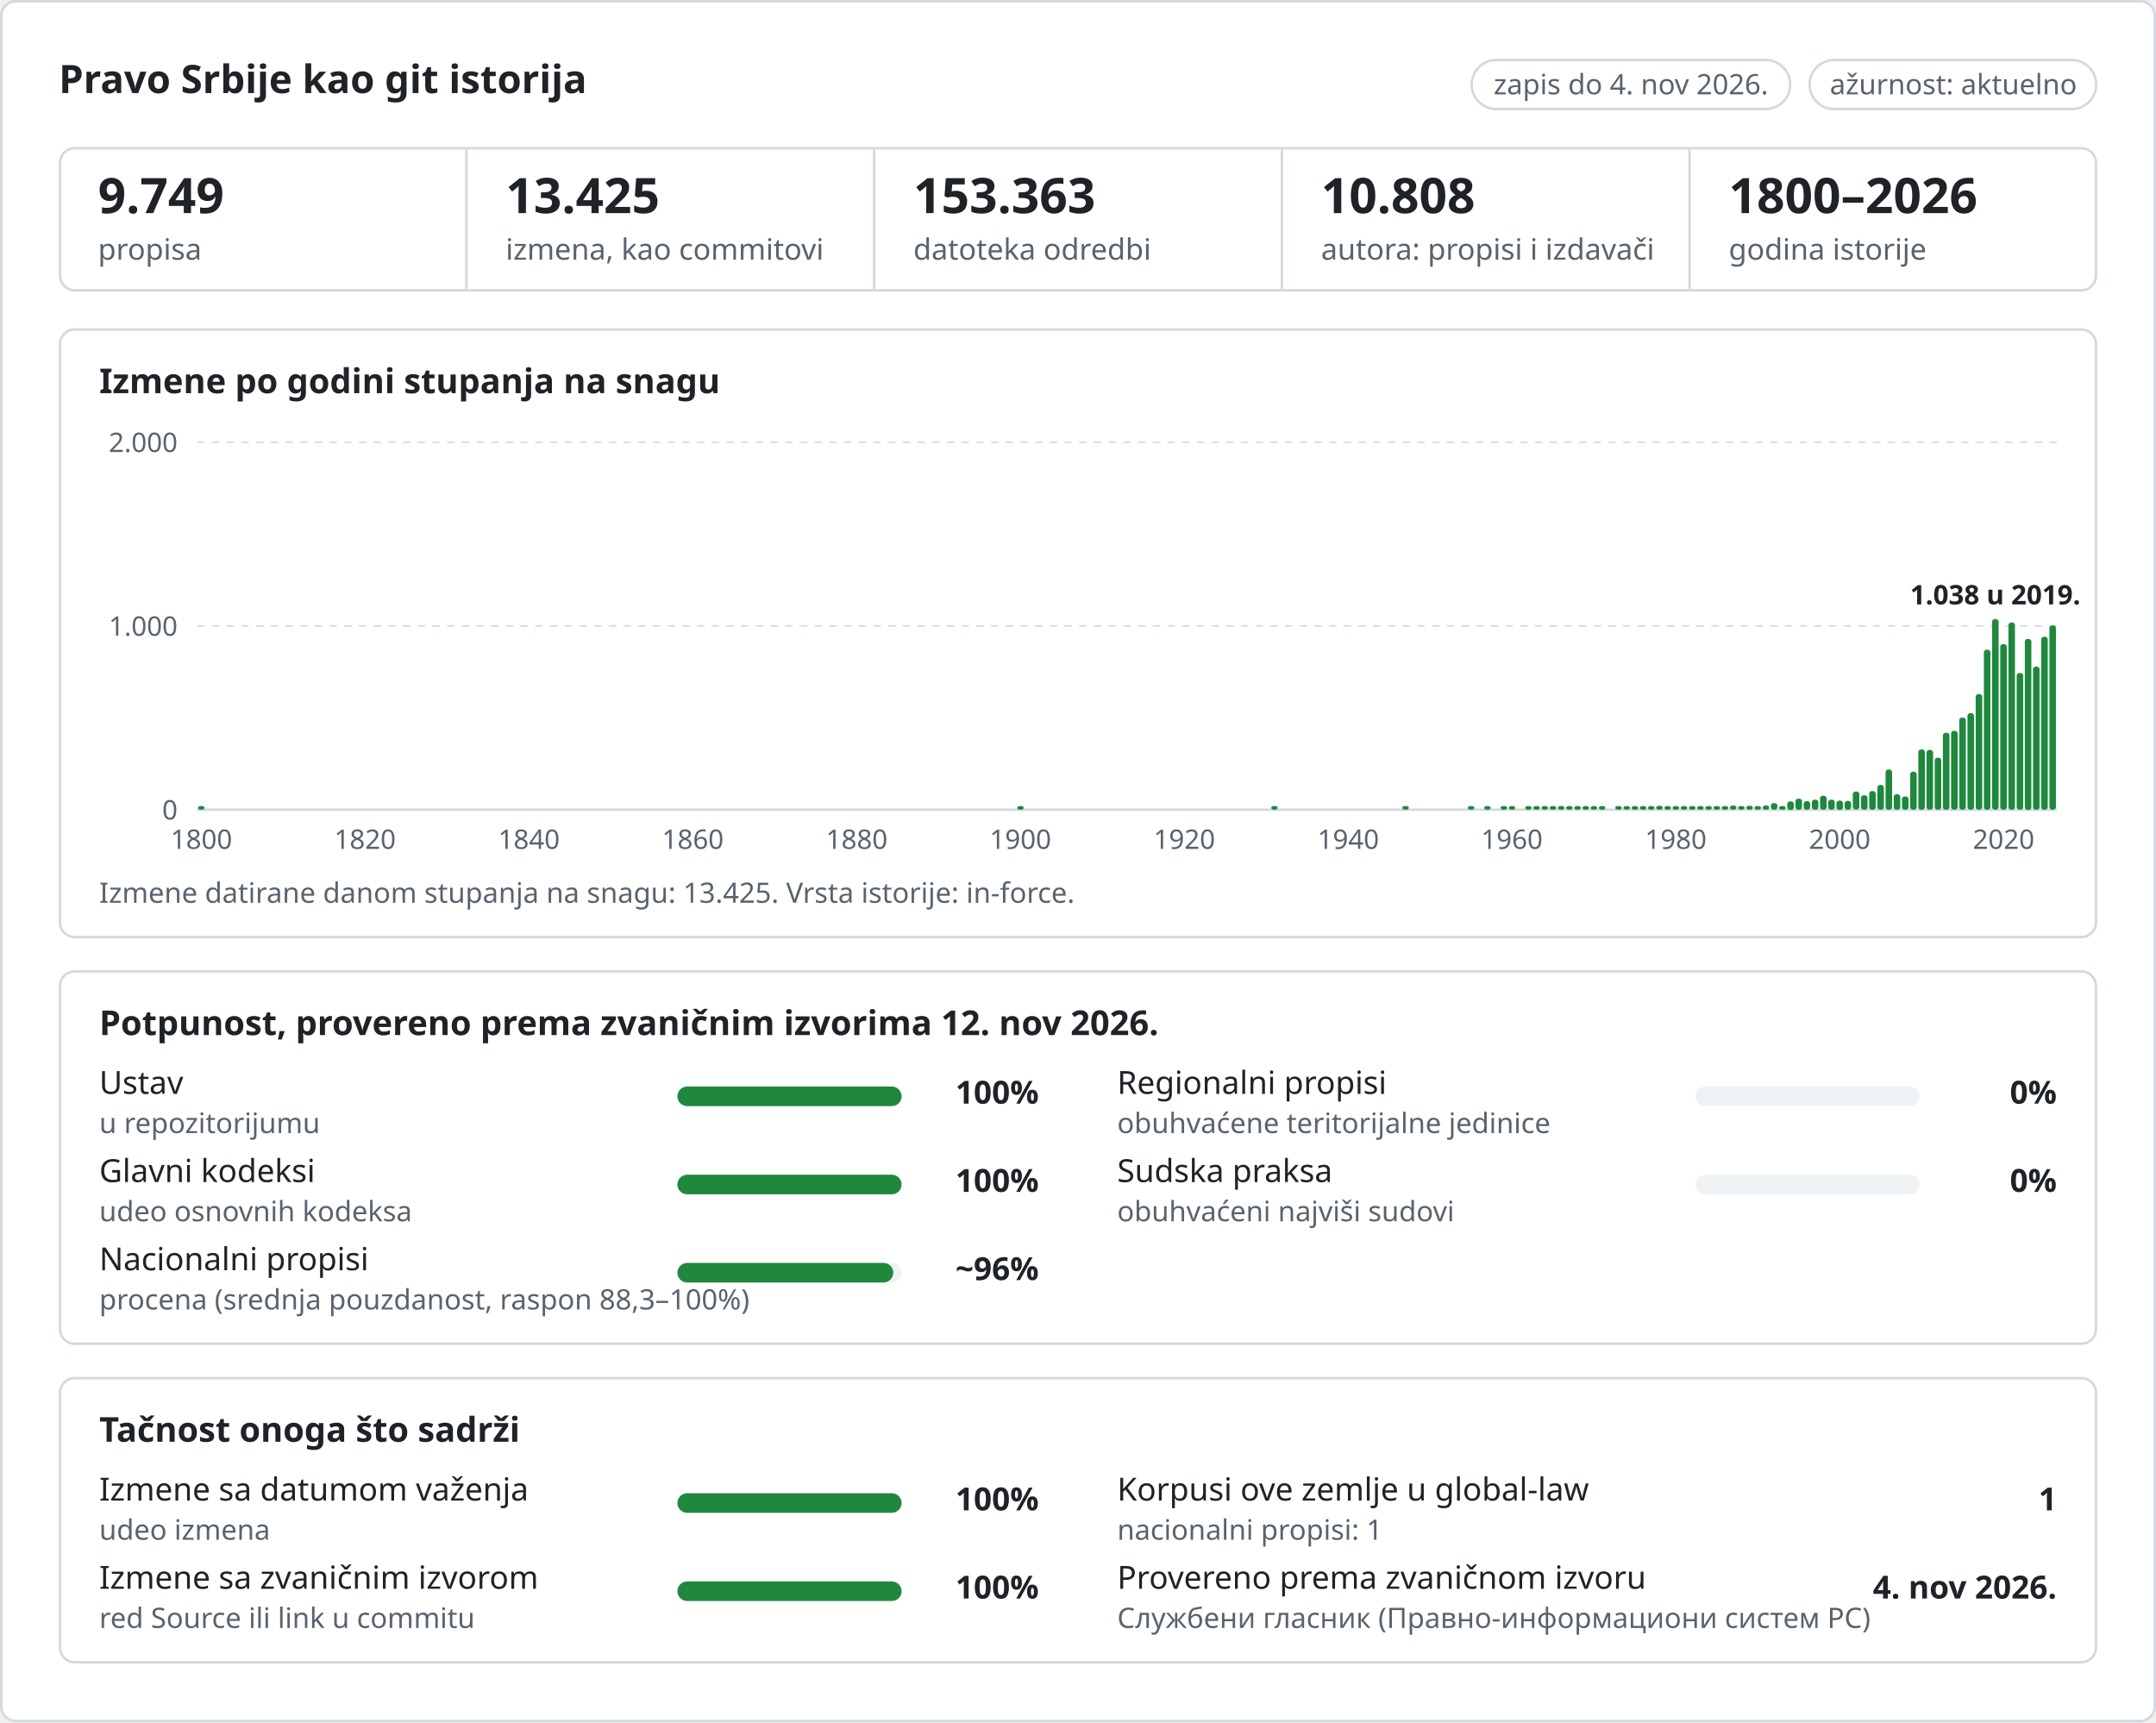
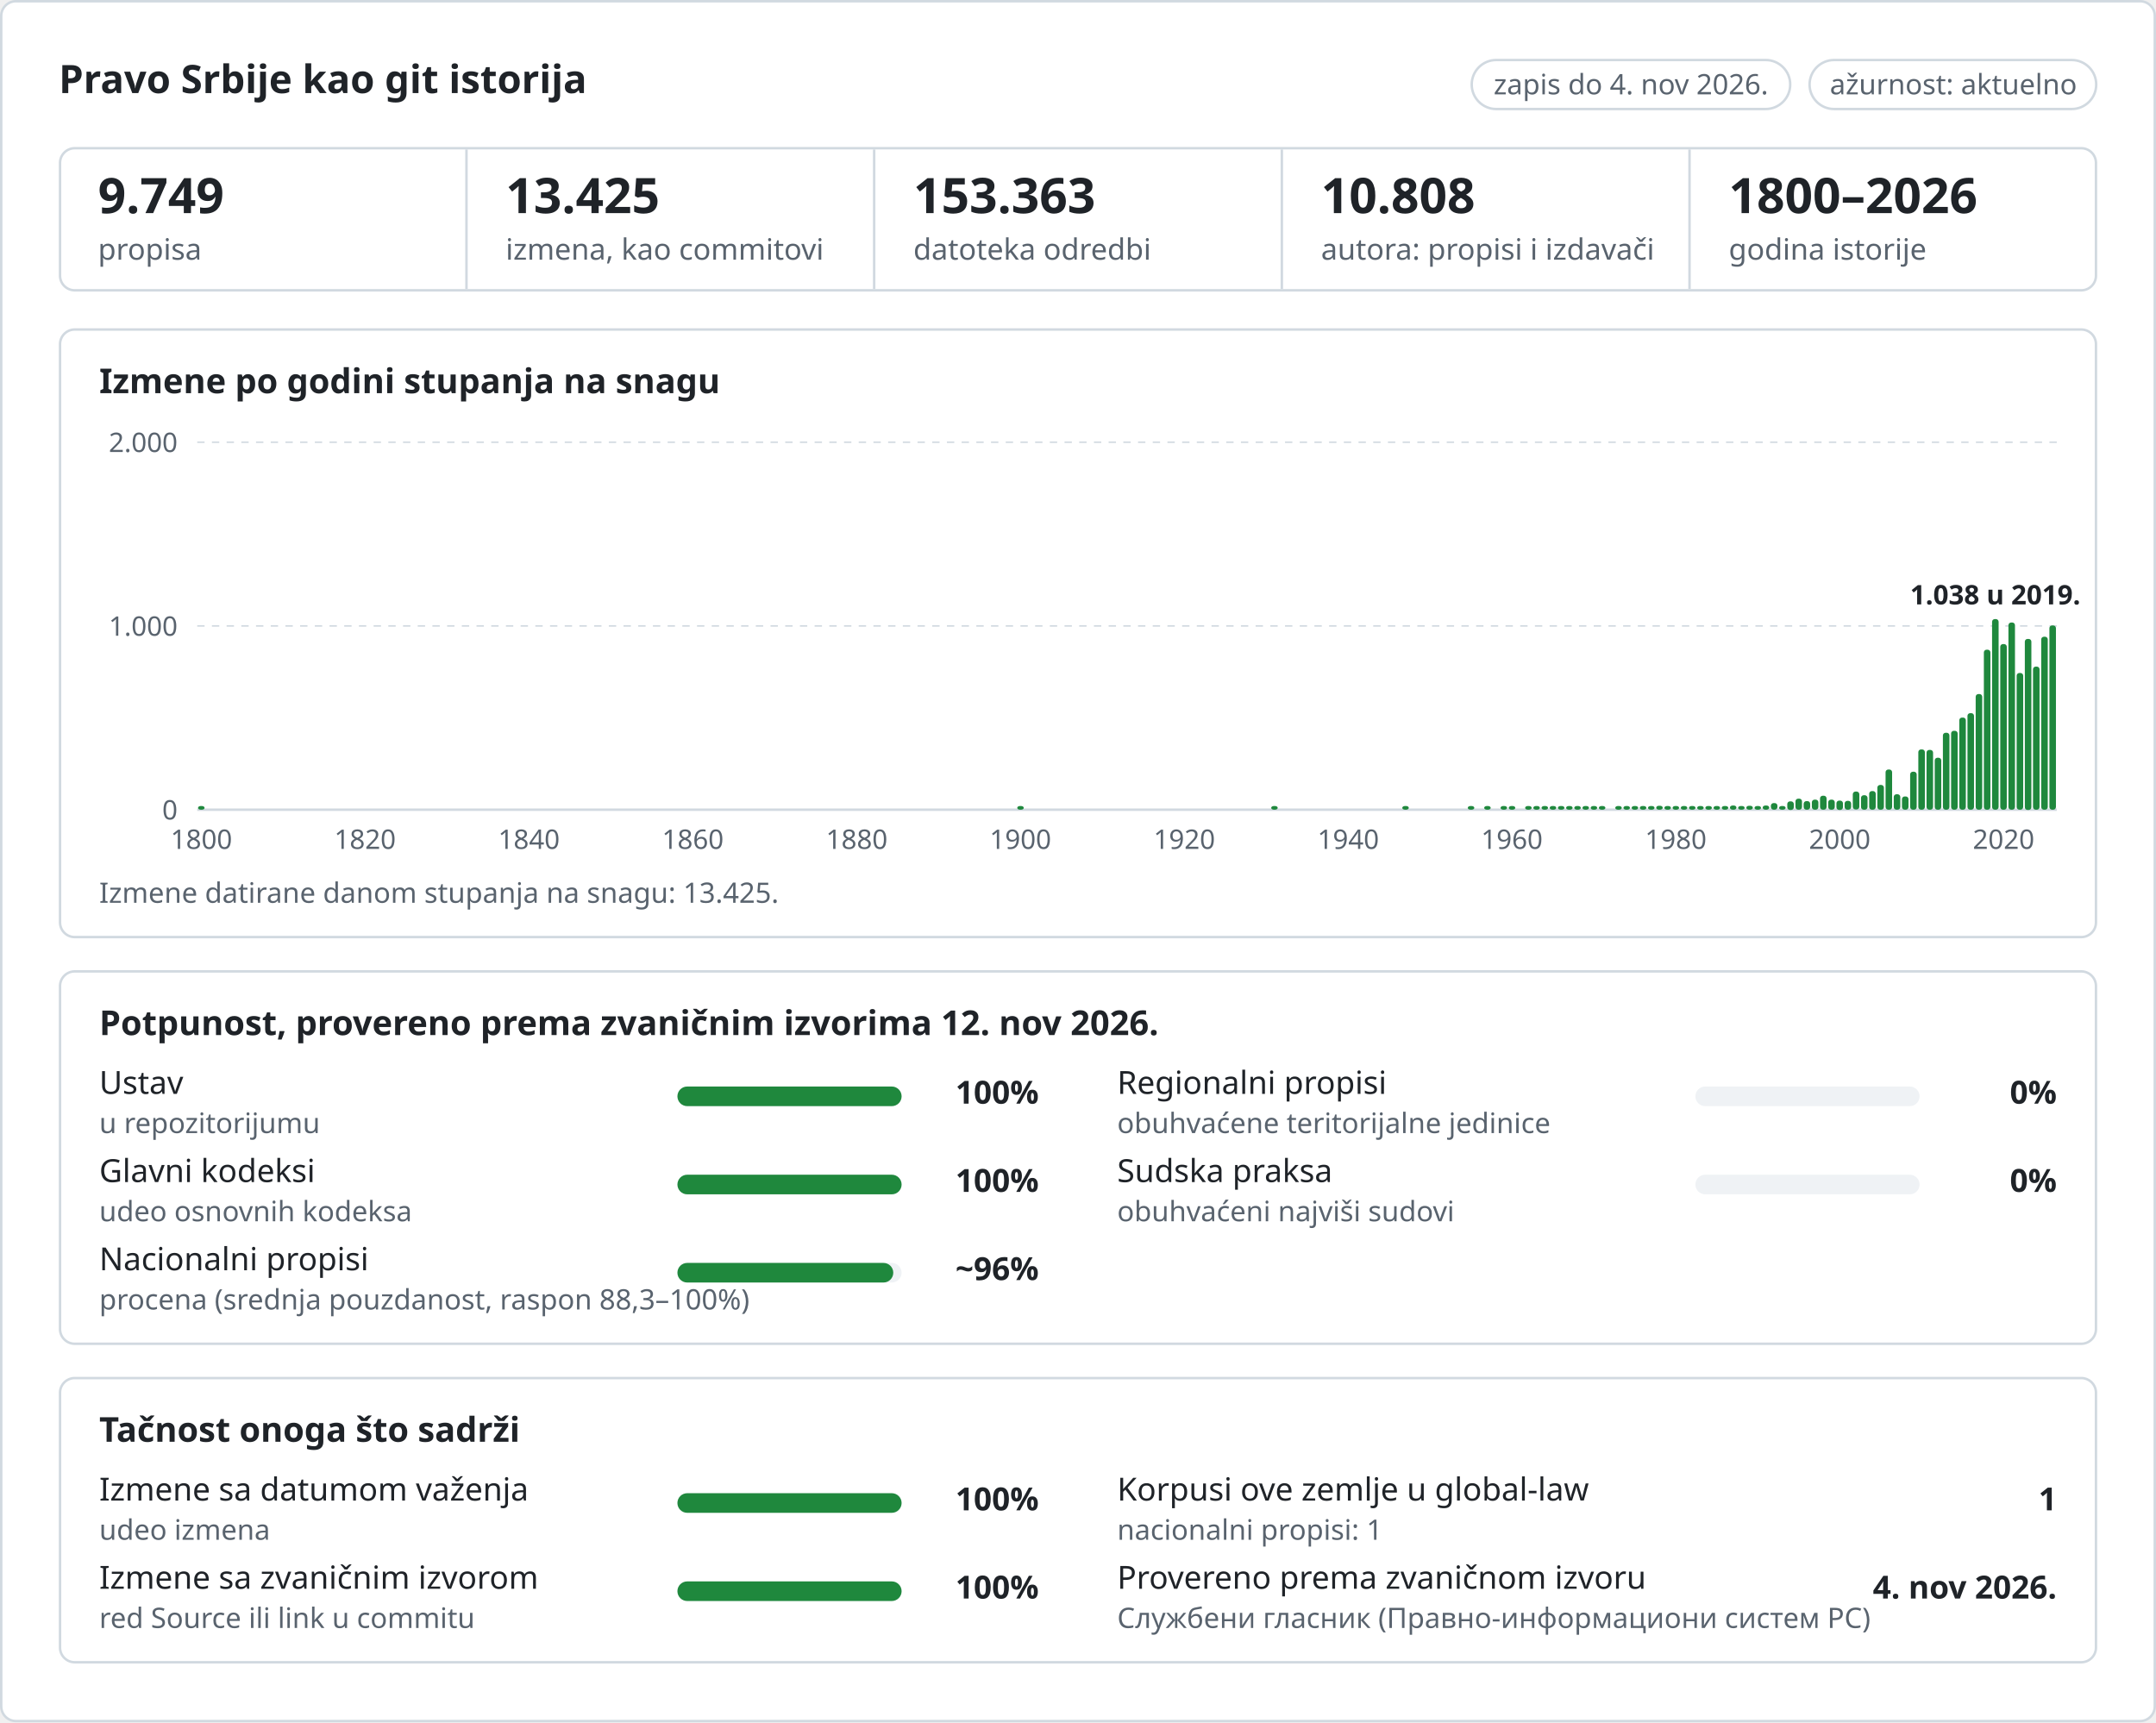
<svg xmlns="http://www.w3.org/2000/svg" width="880" height="703" viewBox="0 0 880 703" font-family="-apple-system,BlinkMacSystemFont,Segoe UI,Noto Sans,Helvetica,Arial,sans-serif">
  <rect x="0.5" y="0.5" width="879" height="702" rx="6" fill="#ffffff" stroke="#d1d9e0" />
  <text x="24" y="38" font-size="16" font-weight="600" fill="#1f2328">Pravo Srbije kao git istorija</text>
  <rect x="600.7" y="24.5" width="130" height="20" rx="10" fill="none" stroke="#d1d9e0" />
  <text x="665.7" y="38.5" font-size="11.5" font-weight="500" text-anchor="middle" fill="#59636e">zapis do 4. nov 2026.</text>
  <rect x="738.6" y="24.5" width="117" height="20" rx="10" fill="none" stroke="#d1d9e0" />
  <text x="797.3" y="38.5" font-size="11.5" font-weight="500" text-anchor="middle" fill="#59636e">ažurnost: aktuelno</text>
  <rect x="24.5" y="60.5" width="831" height="58" rx="6" fill="#ffffff" stroke="#d1d9e0" />
  <text x="40.0" y="87" font-size="20" font-weight="600" fill="#1f2328">9.749</text>
  <text x="40.0" y="106" font-size="12" fill="#59636e">propisa</text>
  <line x1="190.4" y1="61" x2="190.4" y2="118" stroke="#d1d9e0" />
  <text x="206.4" y="87" font-size="20" font-weight="600" fill="#1f2328">13.425</text>
  <text x="206.4" y="106" font-size="12" fill="#59636e">izmena, kao commitovi</text>
  <line x1="356.8" y1="61" x2="356.8" y2="118" stroke="#d1d9e0" />
  <text x="372.8" y="87" font-size="20" font-weight="600" fill="#1f2328">153.363</text>
  <text x="372.8" y="106" font-size="12" fill="#59636e">datoteka odredbi</text>
  <line x1="523.2" y1="61" x2="523.2" y2="118" stroke="#d1d9e0" />
  <text x="539.2" y="87" font-size="20" font-weight="600" fill="#1f2328">10.808</text>
  <text x="539.2" y="106" font-size="12" fill="#59636e">autora: propisi i izdavači</text>
  <line x1="689.6" y1="61" x2="689.6" y2="118" stroke="#d1d9e0" />
  <text x="705.6" y="87" font-size="20" font-weight="600" fill="#1f2328">1800–2026</text>
  <text x="705.6" y="106" font-size="12" fill="#59636e">godina istorije</text>
  <rect x="24.5" y="134.5" width="831" height="248" rx="6" fill="#ffffff" stroke="#d1d9e0" />
  <text x="40.5" y="160.5" font-size="14" font-weight="600" fill="#1f2328">Izmene po godini stupanja na snagu</text>
  <line x1="80.5" y1="330.5" x2="839.5" y2="330.5" stroke="#d1d9e0" stroke-width="1" />
  <text x="72.5" y="334.5" font-size="11" text-anchor="end" fill="#59636e">0</text>
  <line x1="80.5" y1="255.5" x2="839.5" y2="255.5" stroke="#d1d9e0" stroke-width="0.6" stroke-dasharray="3 3" />
  <text x="72.5" y="259.5" font-size="11" text-anchor="end" fill="#59636e">1.000</text>
  <line x1="80.5" y1="180.5" x2="839.5" y2="180.5" stroke="#d1d9e0" stroke-width="0.6" stroke-dasharray="3 3" />
  <text x="72.5" y="184.5" font-size="11" text-anchor="end" fill="#59636e">2.000</text>
  <rect x="80.83" y="329.0" width="2.67" height="1.5" rx="1.1" fill="#1f883d" />
  <text x="82.2" y="346.5" font-size="11" text-anchor="middle" fill="#59636e">1800</text>
  <text x="149.0" y="346.5" font-size="11" text-anchor="middle" fill="#59636e">1820</text>
  <text x="215.9" y="346.5" font-size="11" text-anchor="middle" fill="#59636e">1840</text>
  <text x="282.8" y="346.5" font-size="11" text-anchor="middle" fill="#59636e">1860</text>
  <text x="349.7" y="346.5" font-size="11" text-anchor="middle" fill="#59636e">1880</text>
  <rect x="415.20" y="329.0" width="2.67" height="1.5" rx="1.1" fill="#1f883d" />
  <text x="416.5" y="346.5" font-size="11" text-anchor="middle" fill="#59636e">1900</text>
  <text x="483.4" y="346.5" font-size="11" text-anchor="middle" fill="#59636e">1920</text>
  <rect x="518.85" y="329.0" width="2.67" height="1.5" rx="1.1" fill="#1f883d" />
  <text x="550.3" y="346.5" font-size="11" text-anchor="middle" fill="#59636e">1940</text>
  <rect x="572.35" y="329.0" width="2.67" height="1.5" rx="1.1" fill="#1f883d" />
  <rect x="599.09" y="329.0" width="2.67" height="1.5" rx="1.1" fill="#1f883d" />
  <rect x="605.78" y="329.0" width="2.67" height="1.5" rx="1.1" fill="#1f883d" />
  <rect x="612.47" y="329.0" width="2.67" height="1.5" rx="1.1" fill="#1f883d" />
  <rect x="615.81" y="329.0" width="2.67" height="1.5" rx="1.1" fill="#1f883d" />
  <text x="617.1" y="346.5" font-size="11" text-anchor="middle" fill="#59636e">1960</text>
  <rect x="622.50" y="329.0" width="2.67" height="1.5" rx="1.1" fill="#1f883d" />
  <rect x="625.84" y="329.0" width="2.67" height="1.5" rx="1.1" fill="#1f883d" />
  <rect x="629.19" y="329.0" width="2.67" height="1.5" rx="1.1" fill="#1f883d" />
  <rect x="632.53" y="329.0" width="2.67" height="1.5" rx="1.1" fill="#1f883d" />
  <rect x="635.87" y="329.0" width="2.67" height="1.5" rx="1.1" fill="#1f883d" />
  <rect x="639.22" y="329.0" width="2.67" height="1.5" rx="1.1" fill="#1f883d" />
  <rect x="642.56" y="329.0" width="2.67" height="1.5" rx="1.1" fill="#1f883d" />
  <rect x="645.90" y="329.0" width="2.67" height="1.5" rx="1.1" fill="#1f883d" />
  <rect x="649.25" y="329.0" width="2.67" height="1.5" rx="1.1" fill="#1f883d" />
  <rect x="652.59" y="329.0" width="2.67" height="1.5" rx="1.1" fill="#1f883d" />
  <rect x="659.28" y="329.0" width="2.67" height="1.5" rx="1.1" fill="#1f883d" />
  <rect x="662.62" y="329.0" width="2.67" height="1.5" rx="1.1" fill="#1f883d" />
  <rect x="665.97" y="329.0" width="2.67" height="1.5" rx="1.1" fill="#1f883d" />
  <rect x="669.31" y="329.0" width="2.67" height="1.5" rx="1.1" fill="#1f883d" />
  <rect x="672.65" y="329.0" width="2.67" height="1.5" rx="1.1" fill="#1f883d" />
  <rect x="676.00" y="328.9" width="2.67" height="1.6" rx="1.1" fill="#1f883d" />
  <rect x="679.34" y="329.0" width="2.67" height="1.5" rx="1.1" fill="#1f883d" />
  <rect x="682.68" y="329.0" width="2.67" height="1.5" rx="1.1" fill="#1f883d" />
  <text x="684.0" y="346.5" font-size="11" text-anchor="middle" fill="#59636e">1980</text>
  <rect x="686.03" y="329.0" width="2.67" height="1.5" rx="1.1" fill="#1f883d" />
  <rect x="689.37" y="329.0" width="2.67" height="1.5" rx="1.1" fill="#1f883d" />
  <rect x="692.72" y="329.0" width="2.67" height="1.5" rx="1.1" fill="#1f883d" />
  <rect x="696.06" y="329.0" width="2.67" height="1.5" rx="1.1" fill="#1f883d" />
  <rect x="699.40" y="329.0" width="2.67" height="1.5" rx="1.1" fill="#1f883d" />
  <rect x="702.75" y="329.0" width="2.67" height="1.5" rx="1.1" fill="#1f883d" />
  <rect x="706.09" y="328.8" width="2.67" height="1.7" rx="1.1" fill="#1f883d" />
  <rect x="709.43" y="329.0" width="2.67" height="1.5" rx="1.1" fill="#1f883d" />
  <rect x="712.78" y="328.9" width="2.67" height="1.6" rx="1.1" fill="#1f883d" />
  <rect x="716.12" y="329.0" width="2.67" height="1.5" rx="1.1" fill="#1f883d" />
  <rect x="719.46" y="328.8" width="2.67" height="1.7" rx="1.1" fill="#1f883d" />
  <rect x="722.81" y="327.8" width="2.67" height="2.7" rx="1.1" fill="#1f883d" />
  <rect x="726.15" y="329.0" width="2.67" height="1.5" rx="1.1" fill="#1f883d" />
  <rect x="729.50" y="327.1" width="2.67" height="3.5" rx="1.1" fill="#1f883d" />
  <rect x="732.84" y="326.0" width="2.67" height="4.5" rx="1.1" fill="#1f883d" />
  <rect x="736.18" y="327.0" width="2.67" height="3.5" rx="1.1" fill="#1f883d" />
  <rect x="739.53" y="326.4" width="2.67" height="4.1" rx="1.1" fill="#1f883d" />
  <rect x="742.87" y="324.8" width="2.67" height="5.7" rx="1.1" fill="#1f883d" />
  <rect x="746.21" y="326.4" width="2.67" height="4.1" rx="1.1" fill="#1f883d" />
  <rect x="749.56" y="326.8" width="2.67" height="3.8" rx="1.1" fill="#1f883d" />
  <text x="750.9" y="346.5" font-size="11" text-anchor="middle" fill="#59636e">2000</text>
  <rect x="752.90" y="326.9" width="2.67" height="3.6" rx="1.1" fill="#1f883d" />
  <rect x="756.24" y="323.1" width="2.67" height="7.3" rx="1.1" fill="#1f883d" />
  <rect x="759.59" y="324.6" width="2.67" height="5.9" rx="1.1" fill="#1f883d" />
  <rect x="762.93" y="322.9" width="2.67" height="7.6" rx="1.1" fill="#1f883d" />
  <rect x="766.27" y="320.4" width="2.67" height="10.1" rx="1.1" fill="#1f883d" />
  <rect x="769.62" y="314.1" width="2.67" height="16.4" rx="1.1" fill="#1f883d" />
  <rect x="772.96" y="324.2" width="2.67" height="6.3" rx="1.1" fill="#1f883d" />
  <rect x="776.31" y="325.1" width="2.67" height="5.4" rx="1.1" fill="#1f883d" />
  <rect x="779.65" y="315.0" width="2.67" height="15.5" rx="1.1" fill="#1f883d" />
  <rect x="782.99" y="305.9" width="2.67" height="24.6" rx="1.1" fill="#1f883d" />
  <rect x="786.34" y="306.1" width="2.67" height="24.4" rx="1.1" fill="#1f883d" />
  <rect x="789.68" y="309.3" width="2.67" height="21.2" rx="1.1" fill="#1f883d" />
  <rect x="793.02" y="299.1" width="2.67" height="31.4" rx="1.1" fill="#1f883d" />
  <rect x="796.37" y="298.3" width="2.67" height="32.2" rx="1.1" fill="#1f883d" />
  <rect x="799.71" y="292.9" width="2.67" height="37.6" rx="1.1" fill="#1f883d" />
  <rect x="803.05" y="291.1" width="2.67" height="39.4" rx="1.1" fill="#1f883d" />
  <rect x="806.40" y="283.3" width="2.67" height="47.2" rx="1.1" fill="#1f883d" />
  <rect x="809.74" y="265.2" width="2.67" height="65.3" rx="1.1" fill="#1f883d" />
  <rect x="813.09" y="252.7" width="2.67" height="77.8" rx="1.1" fill="#1f883d" />
  <text x="814.4" y="246.7" font-size="11" font-weight="600" text-anchor="middle" fill="#1f2328">1.038 u 2019.</text>
  <rect x="816.43" y="262.9" width="2.67" height="67.6" rx="1.1" fill="#1f883d" />
  <text x="817.8" y="346.5" font-size="11" text-anchor="middle" fill="#59636e">2020</text>
  <rect x="819.77" y="254.1" width="2.67" height="76.4" rx="1.1" fill="#1f883d" />
  <rect x="823.12" y="274.7" width="2.67" height="55.8" rx="1.1" fill="#1f883d" />
  <rect x="826.46" y="260.8" width="2.67" height="69.8" rx="1.1" fill="#1f883d" />
  <rect x="829.80" y="272.1" width="2.67" height="58.4" rx="1.1" fill="#1f883d" />
  <rect x="833.15" y="259.9" width="2.67" height="70.6" rx="1.1" fill="#1f883d" />
  <rect x="836.49" y="255.3" width="2.67" height="75.2" rx="1.1" fill="#1f883d" />
-   <text x="40.5" y="368.5" font-size="11.5" fill="#59636e">Izmene datirane danom stupanja na snagu: 13.425. Vrsta istorije: in-force.</text>
+   <text x="40.5" y="368.5" font-size="11.5" fill="#59636e">Izmene datirane danom stupanja na snagu: 13.425.</text>
  <rect x="24.5" y="396.5" width="831" height="152" rx="6" fill="#ffffff" stroke="#d1d9e0" />
  <text x="40.5" y="422.5" font-size="14" font-weight="600" fill="#1f2328">Potpunost, provereno prema zvaničnim izvorima 12. nov 2026.</text>
  <text x="40.5" y="446.5" font-size="13" fill="#1f2328">Ustav</text>
  <text x="40.5" y="462.5" font-size="11.5" fill="#59636e">u repozitorijumu</text>
  <g>
    <rect x="276.5" y="443.5" width="91.5" height="8" rx="4" fill="#eff2f5" />
    <rect x="276.5" y="443.5" width="91.5" height="8" rx="4" fill="#1f883d" />
  </g>
  <text x="424.0" y="450.5" font-size="13" font-weight="600" text-anchor="end" fill="#1f2328">100%</text>
  <text x="40.5" y="482.5" font-size="13" fill="#1f2328">Glavni kodeksi</text>
  <text x="40.5" y="498.5" font-size="11.5" fill="#59636e">udeo osnovnih kodeksa</text>
  <g>
    <rect x="276.5" y="479.5" width="91.5" height="8" rx="4" fill="#eff2f5" />
    <rect x="276.5" y="479.5" width="91.5" height="8" rx="4" fill="#1f883d" />
  </g>
  <text x="424.0" y="486.5" font-size="13" font-weight="600" text-anchor="end" fill="#1f2328">100%</text>
  <text x="40.5" y="518.5" font-size="13" fill="#1f2328">Nacionalni propisi</text>
  <text x="40.5" y="534.5" font-size="11.5" fill="#59636e">procena (srednja pouzdanost, raspon 88,3–100%)</text>
  <g>
    <rect x="276.5" y="515.5" width="91.5" height="8" rx="4" fill="#eff2f5" />
    <rect x="276.5" y="515.5" width="88.1" height="8" rx="4" fill="#1f883d" />
  </g>
  <text x="424.0" y="522.5" font-size="13" font-weight="600" text-anchor="end" fill="#1f2328">~96%</text>
  <text x="456.0" y="446.5" font-size="13" fill="#1f2328">Regionalni propisi</text>
  <text x="456.0" y="462.5" font-size="11.5" fill="#59636e">obuhvaćene teritorijalne jedinice</text>
  <g>
    <rect x="692.0" y="443.5" width="91.5" height="8" rx="4" fill="#eff2f5" />
  </g>
  <text x="839.5" y="450.5" font-size="13" font-weight="600" text-anchor="end" fill="#1f2328">0%</text>
  <text x="456.0" y="482.5" font-size="13" fill="#1f2328">Sudska praksa</text>
  <text x="456.0" y="498.5" font-size="11.5" fill="#59636e">obuhvaćeni najviši sudovi</text>
  <g>
    <rect x="692.0" y="479.5" width="91.5" height="8" rx="4" fill="#eff2f5" />
  </g>
  <text x="839.5" y="486.5" font-size="13" font-weight="600" text-anchor="end" fill="#1f2328">0%</text>
  <rect x="24.5" y="562.5" width="831" height="116" rx="6" fill="#ffffff" stroke="#d1d9e0" />
  <text x="40.5" y="588.5" font-size="14" font-weight="600" fill="#1f2328">Tačnost onoga što sadrži</text>
  <text x="40.5" y="612.5" font-size="13" fill="#1f2328">Izmene sa datumom važenja</text>
  <text x="40.5" y="628.5" font-size="11.5" fill="#59636e">udeo izmena</text>
  <g>
    <rect x="276.5" y="609.5" width="91.5" height="8" rx="4" fill="#eff2f5" />
    <rect x="276.5" y="609.5" width="91.5" height="8" rx="4" fill="#1f883d" />
  </g>
  <text x="424.0" y="616.5" font-size="13" font-weight="600" text-anchor="end" fill="#1f2328">100%</text>
  <text x="40.5" y="648.5" font-size="13" fill="#1f2328">Izmene sa zvaničnim izvorom</text>
  <text x="40.5" y="664.5" font-size="11.5" fill="#59636e">red Source ili link u commitu</text>
  <g>
    <rect x="276.5" y="645.5" width="91.5" height="8" rx="4" fill="#eff2f5" />
    <rect x="276.5" y="645.5" width="91.5" height="8" rx="4" fill="#1f883d" />
  </g>
  <text x="424.0" y="652.5" font-size="13" font-weight="600" text-anchor="end" fill="#1f2328">100%</text>
  <text x="456.0" y="612.5" font-size="13" fill="#1f2328">Korpusi ove zemlje u global-law</text>
  <text x="456.0" y="628.5" font-size="11.5" fill="#59636e">nacionalni propisi: 1</text>
  <text x="839.5" y="616.5" font-size="13" font-weight="600" text-anchor="end" fill="#1f2328">1</text>
  <text x="456.0" y="648.5" font-size="13" fill="#1f2328">Provereno prema zvaničnom izvoru</text>
  <text x="456.0" y="664.5" font-size="11.5" fill="#59636e">Службени гласник (Правно-информациони систем РС)</text>
  <text x="839.5" y="652.5" font-size="13" font-weight="600" text-anchor="end" fill="#1f2328">4. nov 2026.</text>
</svg>
